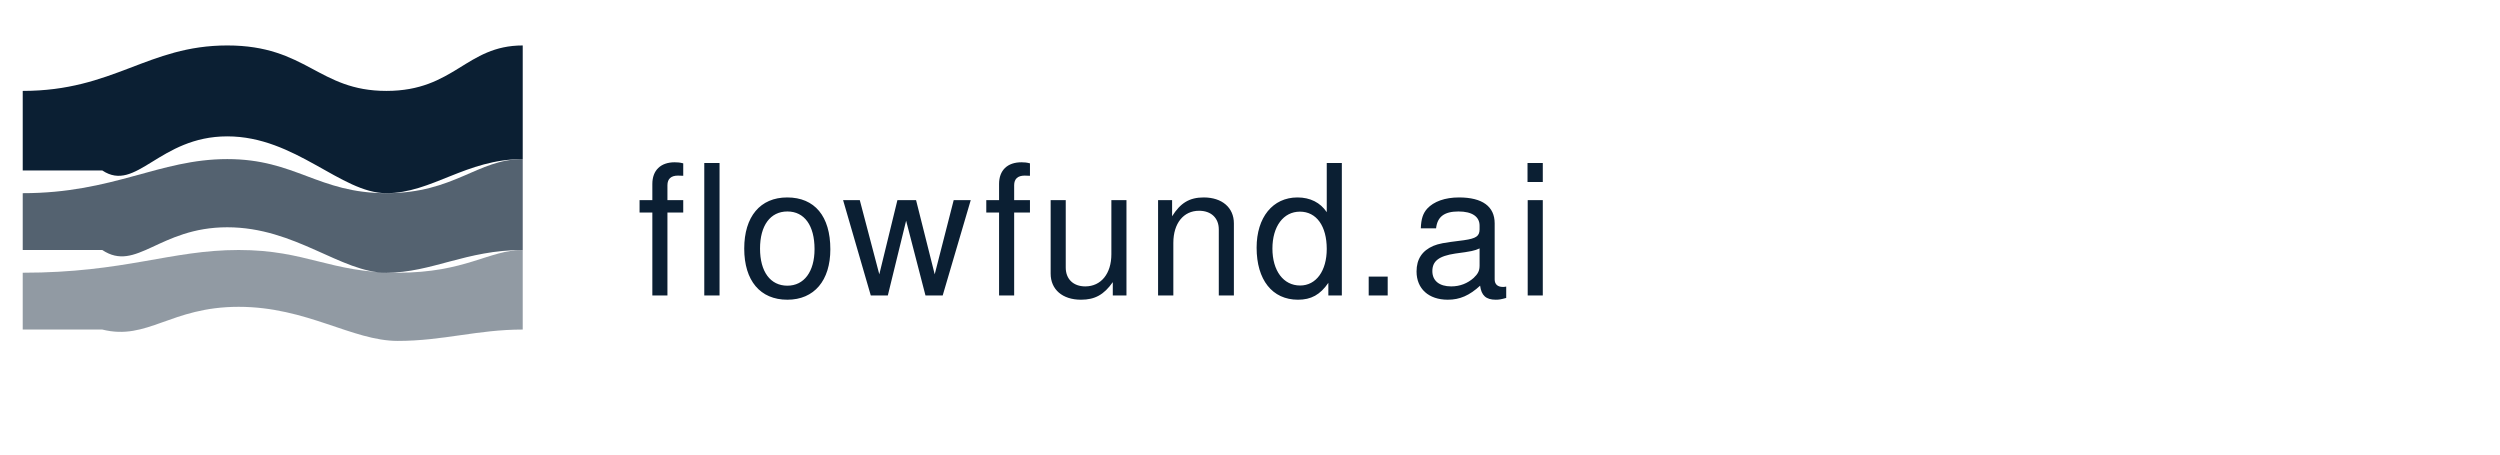
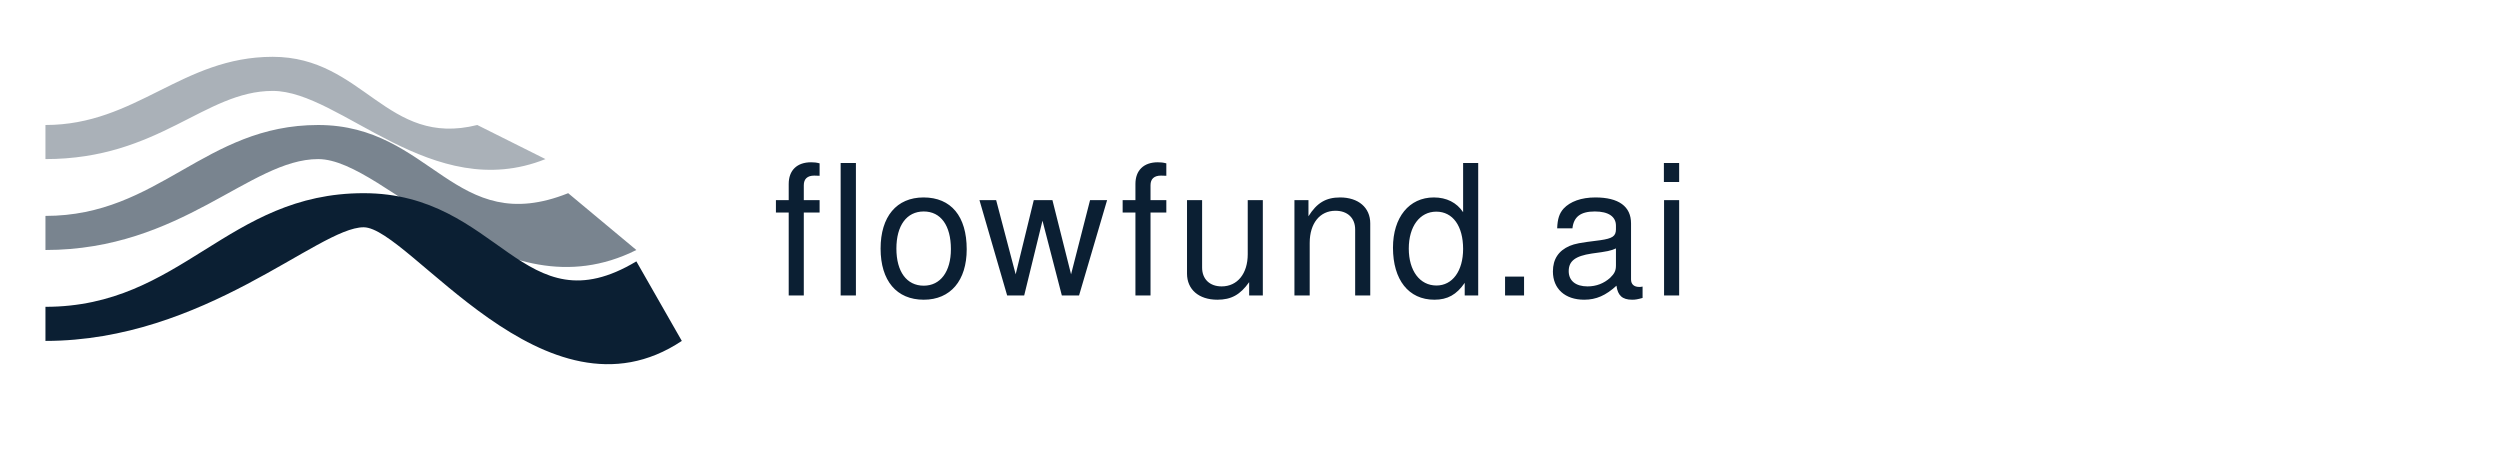
<svg xmlns="http://www.w3.org/2000/svg" viewBox="0 0 220 40" role="img" aria-label="flowfund.ai">
-   <g transform="translate(0,4)">
-     <path fill="#0B1F33" d="M2 4 C10 4 13 0 20 0 S28 4 34 4 S41 0 46 0 L46 10 C41 10 38 13 34 13 S26 8 20 8 S12 13 9 11 L2 11 Z" />
-     <path fill="#0B1F33" opacity="0.7" d="M2 13 C10 13 14 10 20 10 S28 13 34 13 S42 10 46 10 L46 18 C41 18 38 20 34 20 S26 16 20 16 S12 20 9 18 L2 18 Z" />
-     <path fill="#0B1F33" opacity="0.45" d="M2 20 C11 20 15 18 21 18 S29 20 35 20 S43 18 46 18 L46 25 C42 25 39 26 35 26 S27 23 21 23 S13 26 9 25 L2 25 Z" />
-   </g>
-   <text x="56" y="26" fill="#0B1F33" font-family="'Outfit', 'Helvetica Neue', Helvetica, Arial, sans-serif" font-size="16" font-weight="500" letter-spacing="0.03em">flowfund<tspan opacity="0.5" font-weight="400">.ai</tspan>
+   <path fill="#0B1F33" opacity="0.35" d="M4 11 C12 11 16 5 24 5 S34 13 42 11 L48 14 C38 18 30 8 24 8 S14 14 4 14 Z" />
+   <path fill="#0B1F33" opacity="0.55" d="M4 19 C14 19 18 11 28 11 S40 21 50 17 L56 22 C44 28 34 14 28 14 S16 22 4 22 Z" />
+   <path fill="#0B1F33" d="M4 27 C16 27 20 17 32 17 S46 29 56 23 L60 30 C48 38 36 20 32 20 S18 30 4 30 Z" />
+   <text x="68" y="26" fill="#0B1F33" font-family="'Outfit', 'Helvetica Neue', Helvetica, Arial, sans-serif" font-size="16" font-weight="500" letter-spacing="0.03em">flowfund<tspan opacity="0.5" font-weight="400">.ai</tspan>
  </text>
</svg>
